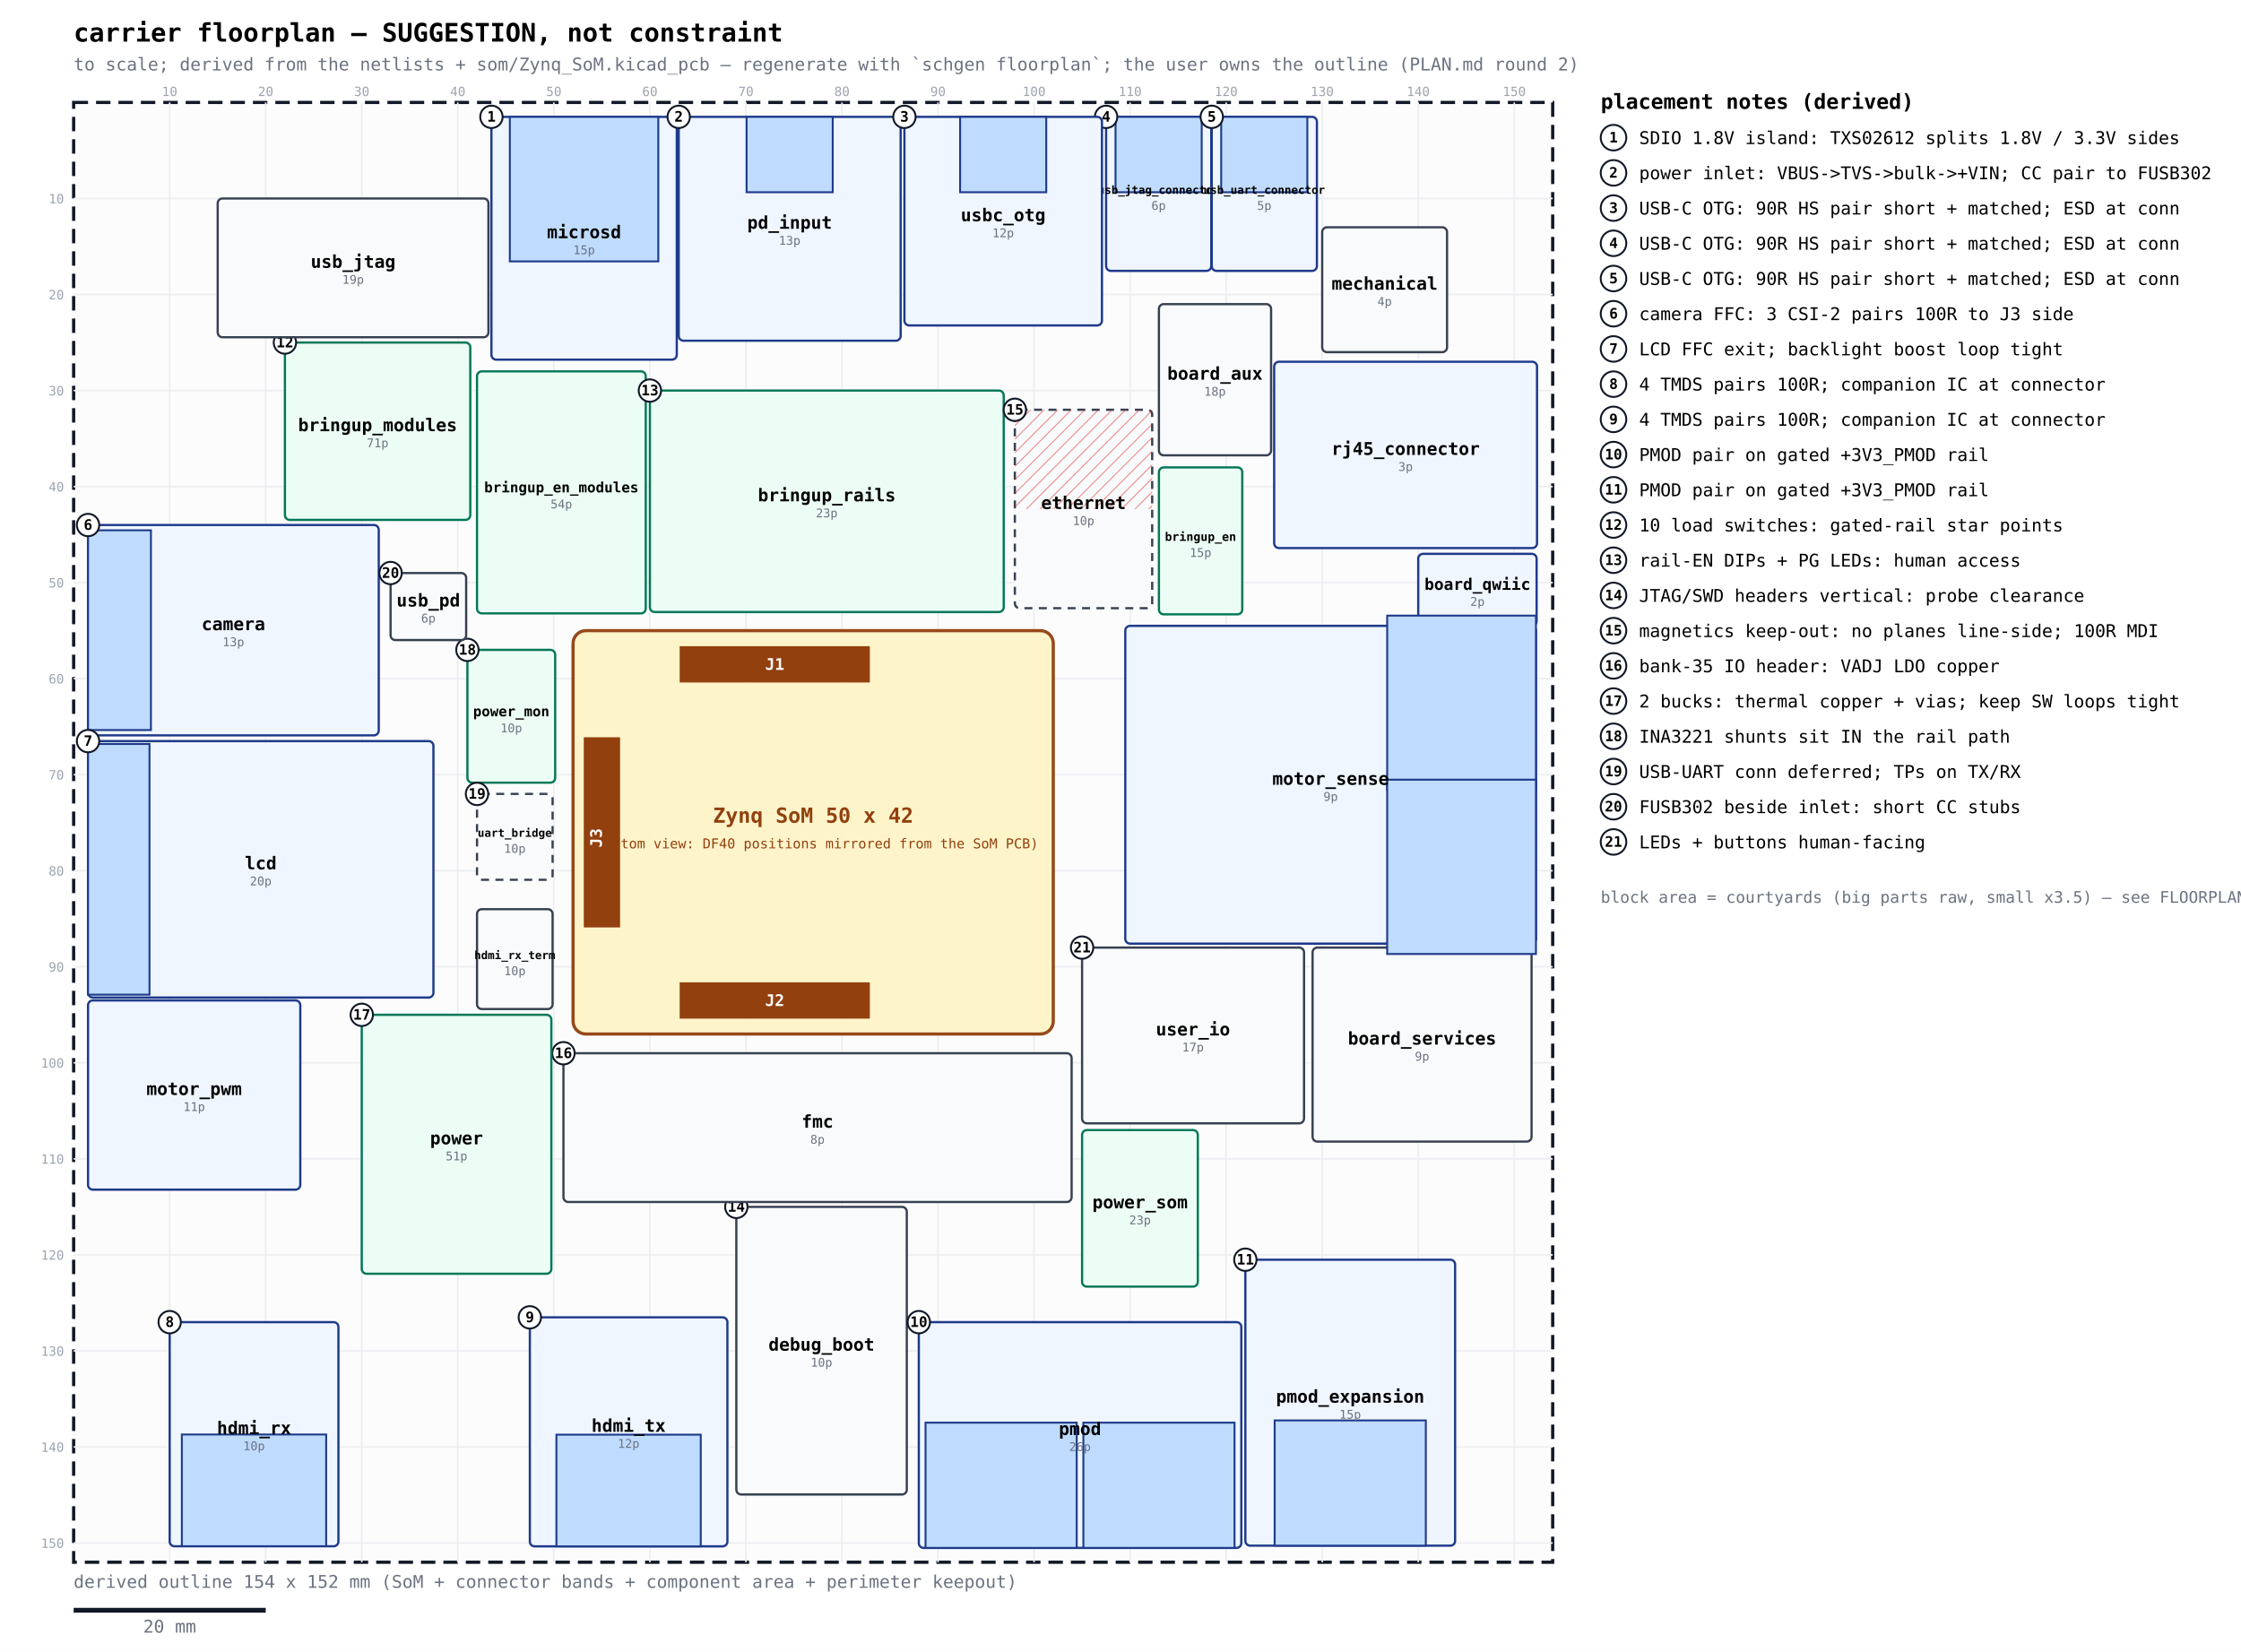
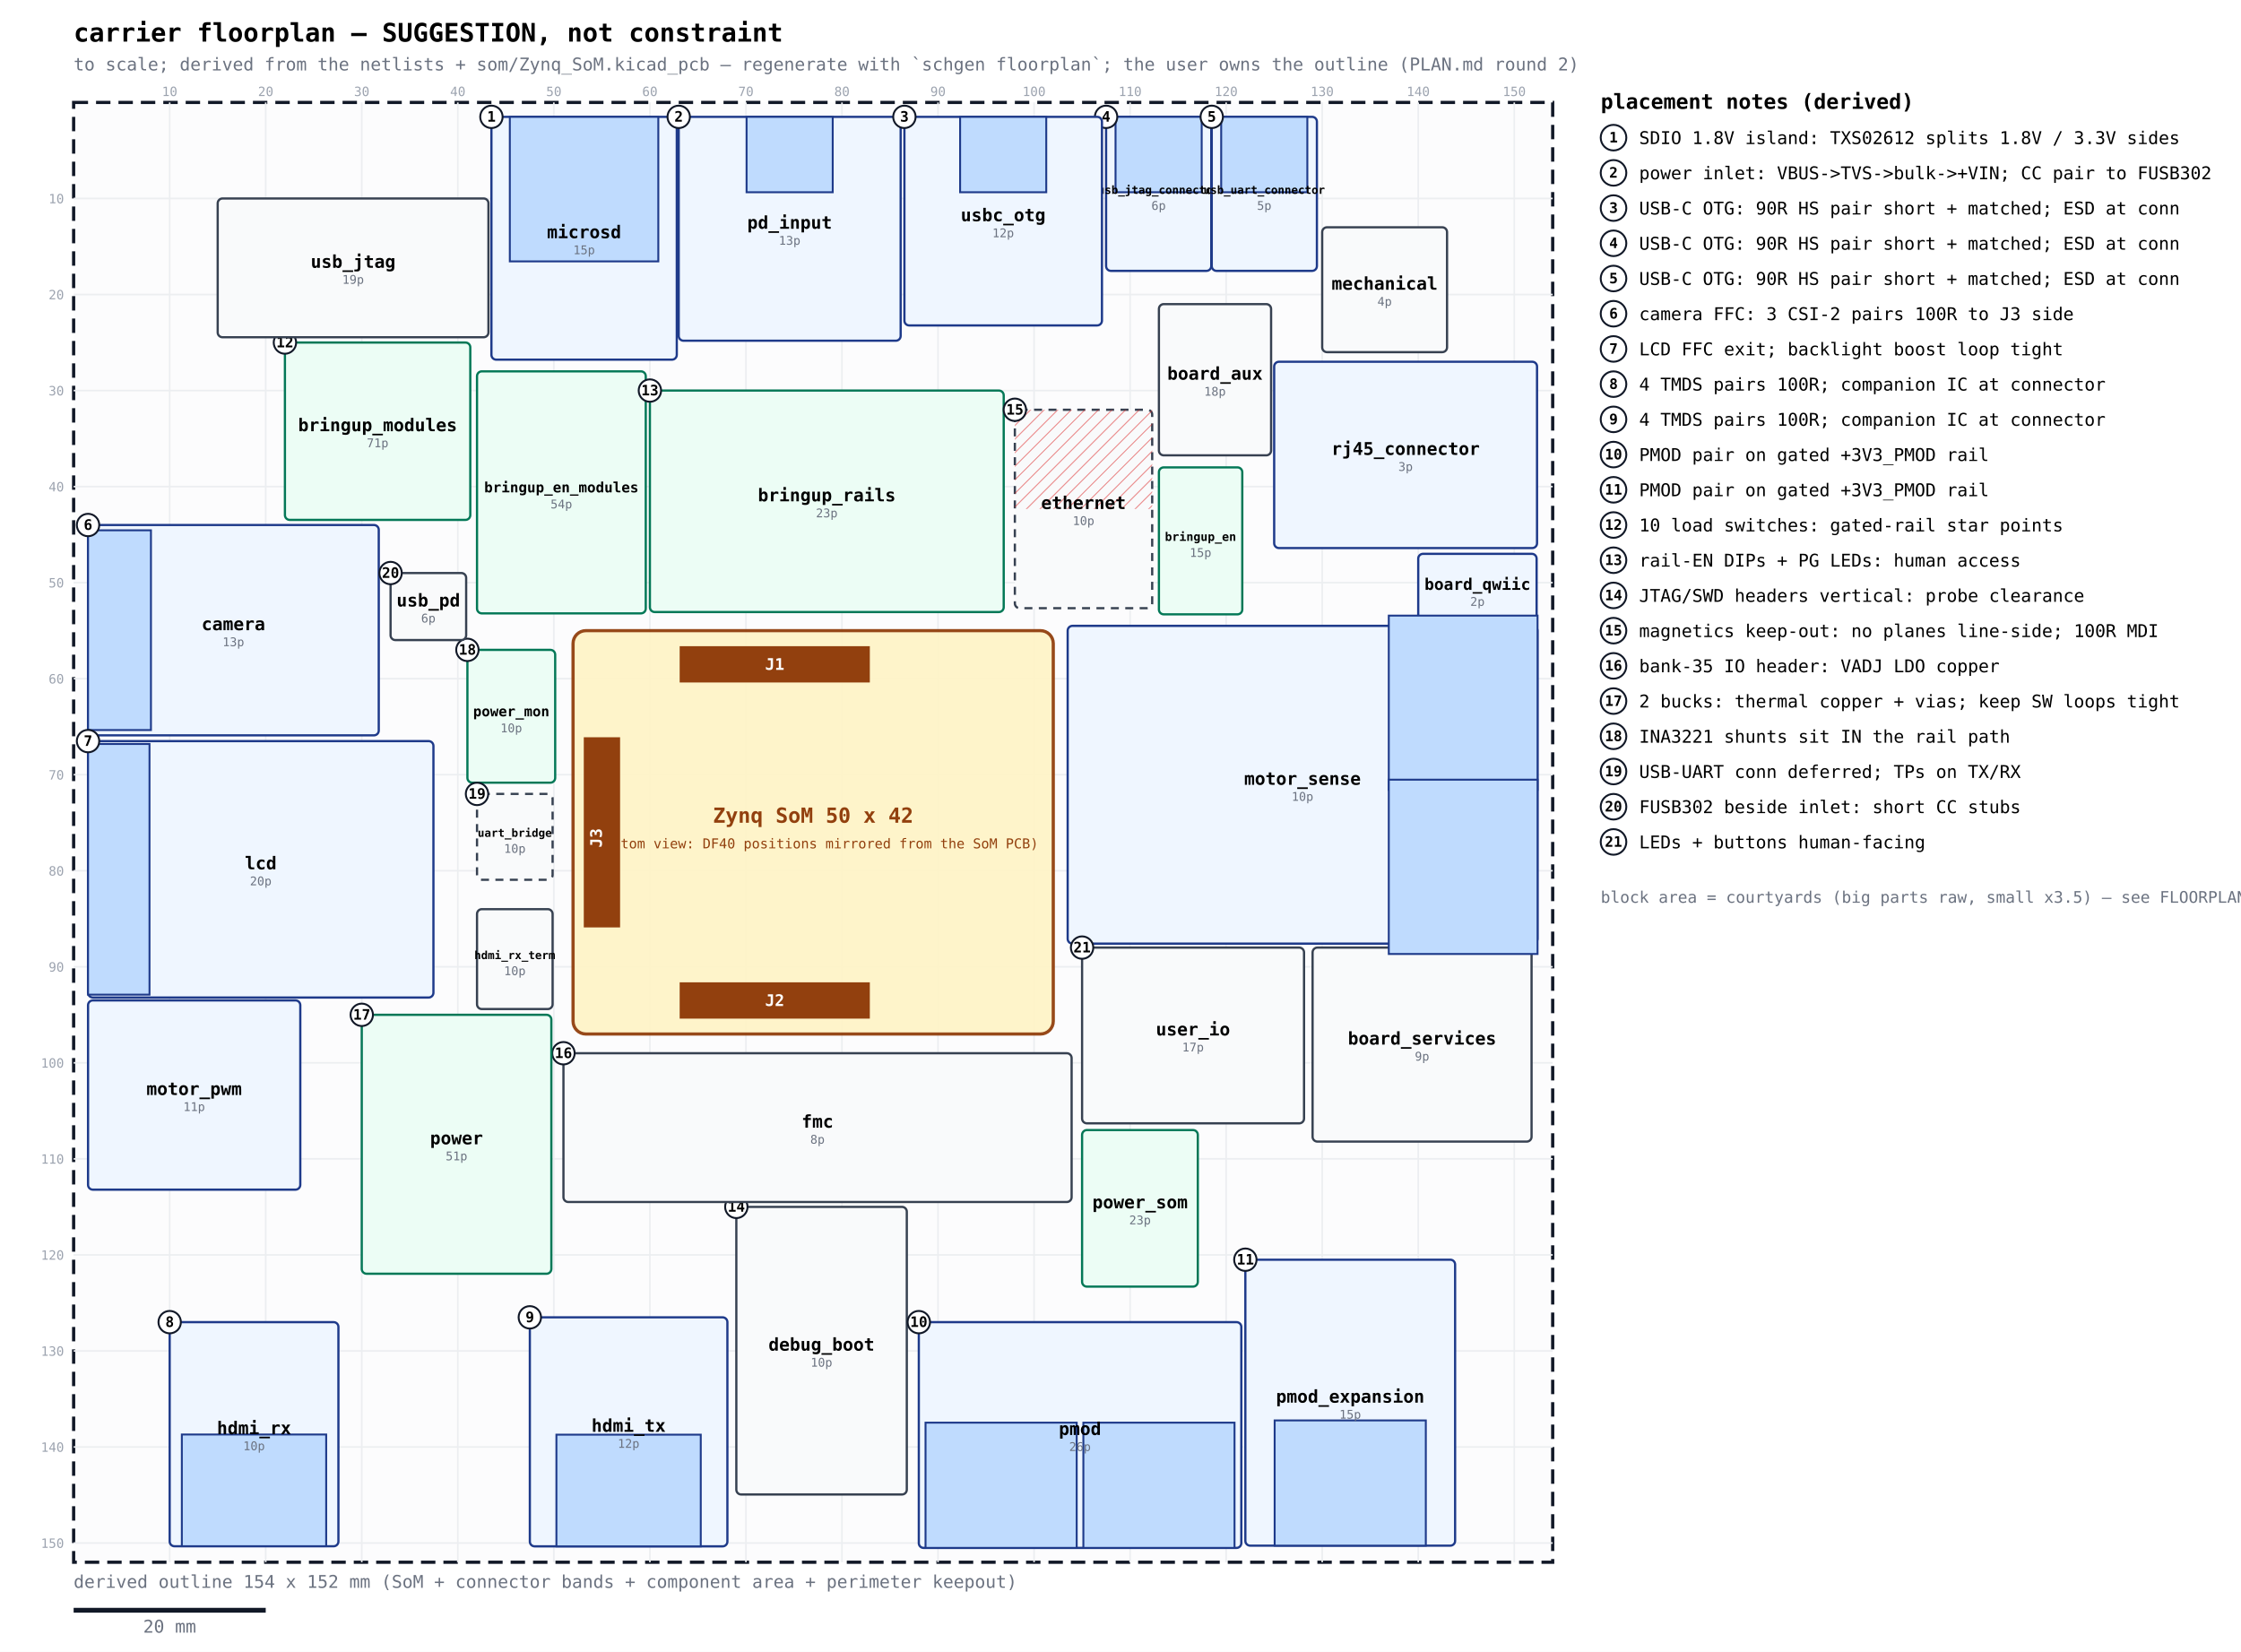
<svg xmlns="http://www.w3.org/2000/svg" viewBox="0 0 1400 1032" font-family="ui-monospace, SFMono-Regular, Menlo, monospace" font-size="11">
  <defs>
    <pattern id="keepout" width="6" height="6" patternUnits="userSpaceOnUse" patternTransform="rotate(45)">
      <line x1="0" y1="0" x2="0" y2="6" stroke="#dc2626" stroke-width="1.2" />
    </pattern>
  </defs>
  <rect width="1400" height="1032" fill="white" />
  <text x="46.0" y="26" font-size="16" font-weight="bold">carrier floorplan — SUGGESTION, not constraint</text>
  <text x="46.0" y="44" fill="#6b7280">to scale; derived from the netlists + som/Zynq_SoM.kicad_pcb — regenerate with `schgen floorplan`; the user owns the outline (PLAN.md round 2)</text>
  <rect x="46.0" y="64.0" width="924" height="912" fill="#fcfcfd" stroke="#111827" stroke-width="2" stroke-dasharray="9,5" />
  <line x1="106.0" y1="64.0" x2="106.0" y2="976.0" stroke="#eceef1" stroke-width="1" />
  <text x="106.0" y="60.0" fill="#9ca3af" font-size="8" text-anchor="middle">10</text>
  <line x1="166.0" y1="64.0" x2="166.0" y2="976.0" stroke="#eceef1" stroke-width="1" />
  <text x="166.0" y="60.0" fill="#9ca3af" font-size="8" text-anchor="middle">20</text>
  <line x1="226.0" y1="64.0" x2="226.0" y2="976.0" stroke="#eceef1" stroke-width="1" />
  <text x="226.0" y="60.0" fill="#9ca3af" font-size="8" text-anchor="middle">30</text>
  <line x1="286.0" y1="64.0" x2="286.0" y2="976.0" stroke="#eceef1" stroke-width="1" />
  <text x="286.0" y="60.0" fill="#9ca3af" font-size="8" text-anchor="middle">40</text>
  <line x1="346.0" y1="64.0" x2="346.0" y2="976.0" stroke="#eceef1" stroke-width="1" />
  <text x="346.0" y="60.0" fill="#9ca3af" font-size="8" text-anchor="middle">50</text>
  <line x1="406.0" y1="64.0" x2="406.0" y2="976.0" stroke="#eceef1" stroke-width="1" />
  <text x="406.0" y="60.0" fill="#9ca3af" font-size="8" text-anchor="middle">60</text>
  <line x1="466.0" y1="64.0" x2="466.0" y2="976.0" stroke="#eceef1" stroke-width="1" />
  <text x="466.0" y="60.0" fill="#9ca3af" font-size="8" text-anchor="middle">70</text>
  <line x1="526.0" y1="64.0" x2="526.0" y2="976.0" stroke="#eceef1" stroke-width="1" />
  <text x="526.0" y="60.0" fill="#9ca3af" font-size="8" text-anchor="middle">80</text>
  <line x1="586.0" y1="64.0" x2="586.0" y2="976.0" stroke="#eceef1" stroke-width="1" />
  <text x="586.0" y="60.0" fill="#9ca3af" font-size="8" text-anchor="middle">90</text>
  <line x1="646.0" y1="64.0" x2="646.0" y2="976.0" stroke="#eceef1" stroke-width="1" />
  <text x="646.0" y="60.0" fill="#9ca3af" font-size="8" text-anchor="middle">100</text>
  <line x1="706.0" y1="64.0" x2="706.0" y2="976.0" stroke="#eceef1" stroke-width="1" />
  <text x="706.0" y="60.0" fill="#9ca3af" font-size="8" text-anchor="middle">110</text>
  <line x1="766.0" y1="64.0" x2="766.0" y2="976.0" stroke="#eceef1" stroke-width="1" />
  <text x="766.0" y="60.0" fill="#9ca3af" font-size="8" text-anchor="middle">120</text>
  <line x1="826.0" y1="64.0" x2="826.0" y2="976.0" stroke="#eceef1" stroke-width="1" />
  <text x="826.0" y="60.0" fill="#9ca3af" font-size="8" text-anchor="middle">130</text>
  <line x1="886.0" y1="64.0" x2="886.0" y2="976.0" stroke="#eceef1" stroke-width="1" />
  <text x="886.0" y="60.0" fill="#9ca3af" font-size="8" text-anchor="middle">140</text>
  <line x1="946.0" y1="64.0" x2="946.0" y2="976.0" stroke="#eceef1" stroke-width="1" />
  <text x="946.0" y="60.0" fill="#9ca3af" font-size="8" text-anchor="middle">150</text>
  <line x1="46.0" y1="124.0" x2="970.0" y2="124.0" stroke="#eceef1" stroke-width="1" />
  <text x="40.0" y="127.0" fill="#9ca3af" font-size="8" text-anchor="end">10</text>
  <line x1="46.0" y1="184.0" x2="970.0" y2="184.0" stroke="#eceef1" stroke-width="1" />
  <text x="40.0" y="187.0" fill="#9ca3af" font-size="8" text-anchor="end">20</text>
  <line x1="46.0" y1="244.0" x2="970.0" y2="244.0" stroke="#eceef1" stroke-width="1" />
  <text x="40.0" y="247.0" fill="#9ca3af" font-size="8" text-anchor="end">30</text>
  <line x1="46.0" y1="304.0" x2="970.0" y2="304.0" stroke="#eceef1" stroke-width="1" />
  <text x="40.0" y="307.0" fill="#9ca3af" font-size="8" text-anchor="end">40</text>
  <line x1="46.0" y1="364.0" x2="970.0" y2="364.0" stroke="#eceef1" stroke-width="1" />
  <text x="40.0" y="367.0" fill="#9ca3af" font-size="8" text-anchor="end">50</text>
  <line x1="46.0" y1="424.0" x2="970.0" y2="424.0" stroke="#eceef1" stroke-width="1" />
  <text x="40.0" y="427.0" fill="#9ca3af" font-size="8" text-anchor="end">60</text>
  <line x1="46.0" y1="484.0" x2="970.0" y2="484.0" stroke="#eceef1" stroke-width="1" />
  <text x="40.0" y="487.0" fill="#9ca3af" font-size="8" text-anchor="end">70</text>
  <line x1="46.0" y1="544.0" x2="970.0" y2="544.0" stroke="#eceef1" stroke-width="1" />
  <text x="40.0" y="547.0" fill="#9ca3af" font-size="8" text-anchor="end">80</text>
  <line x1="46.0" y1="604.0" x2="970.0" y2="604.0" stroke="#eceef1" stroke-width="1" />
  <text x="40.0" y="607.0" fill="#9ca3af" font-size="8" text-anchor="end">90</text>
  <line x1="46.0" y1="664.0" x2="970.0" y2="664.0" stroke="#eceef1" stroke-width="1" />
  <text x="40.0" y="667.0" fill="#9ca3af" font-size="8" text-anchor="end">100</text>
  <line x1="46.0" y1="724.0" x2="970.0" y2="724.0" stroke="#eceef1" stroke-width="1" />
  <text x="40.0" y="727.0" fill="#9ca3af" font-size="8" text-anchor="end">110</text>
  <line x1="46.0" y1="784.0" x2="970.0" y2="784.0" stroke="#eceef1" stroke-width="1" />
  <text x="40.0" y="787.0" fill="#9ca3af" font-size="8" text-anchor="end">120</text>
  <line x1="46.0" y1="844.0" x2="970.0" y2="844.0" stroke="#eceef1" stroke-width="1" />
  <text x="40.0" y="847.0" fill="#9ca3af" font-size="8" text-anchor="end">130</text>
  <line x1="46.0" y1="904.0" x2="970.0" y2="904.0" stroke="#eceef1" stroke-width="1" />
  <text x="40.0" y="907.0" fill="#9ca3af" font-size="8" text-anchor="end">140</text>
  <line x1="46.0" y1="964.0" x2="970.0" y2="964.0" stroke="#eceef1" stroke-width="1" />
  <text x="40.0" y="967.0" fill="#9ca3af" font-size="8" text-anchor="end">150</text>
  <text x="46.0" y="992.0" fill="#6b7280">derived outline 154 x 152 mm (SoM + connector bands + component area + perimeter keepout)</text>
  <rect x="724.0" y="190.0" width="70.08" height="94.464" rx="3" fill="#f9fafb" stroke="#374151" stroke-width="1.4" />
  <text x="759.0" y="237.2" text-anchor="middle" font-size="11.0" font-weight="bold">board_aux</text>
  <text x="759.0" y="247.2" text-anchor="middle" font-size="7.5" fill="#6b7280">18p</text>
  <rect x="886.0" y="346.0" width="73.956" height="45" rx="3" fill="#eff6ff" stroke="#1e3a8a" stroke-width="1.4" />
  <text x="923.0" y="368.5" text-anchor="middle" font-size="10.0" font-weight="bold">board_qwiic</text>
  <text x="923.0" y="378.5" text-anchor="middle" font-size="7.5" fill="#6b7280">2p</text>
  <rect x="820.0" y="592.0" width="136.8" height="121.2" rx="3" fill="#f9fafb" stroke="#374151" stroke-width="1.4" />
  <text x="888.4" y="652.6" text-anchor="middle" font-size="11.0" font-weight="bold">board_services</text>
  <text x="888.4" y="662.6" text-anchor="middle" font-size="7.5" fill="#6b7280">9p</text>
  <rect x="724.0" y="292.0" width="52.08" height="91.8" rx="3" fill="#ecfdf5" stroke="#047857" stroke-width="1.4" />
  <text x="750.0" y="337.9" text-anchor="middle" font-size="7.4" font-weight="bold">bringup_en</text>
  <text x="750.0" y="347.9" text-anchor="middle" font-size="7.5" fill="#6b7280">15p</text>
  <rect x="298.0" y="232.0" width="105.42" height="151.2" rx="3" fill="#ecfdf5" stroke="#047857" stroke-width="1.4" />
  <text x="350.7" y="307.6" text-anchor="middle" font-size="8.9" font-weight="bold">bringup_en_modules</text>
  <text x="350.7" y="317.6" text-anchor="middle" font-size="7.5" fill="#6b7280">54p</text>
  <rect x="178.0" y="214.0" width="115.8" height="110.796" rx="3" fill="#ecfdf5" stroke="#047857" stroke-width="1.4" />
  <text x="235.9" y="269.4" text-anchor="middle" font-size="11.0" font-weight="bold">bringup_modules</text>
  <text x="235.9" y="279.4" text-anchor="middle" font-size="7.5" fill="#6b7280">71p</text>
  <circle cx="178" cy="214" r="7" fill="white" stroke="#111827" stroke-width="1.2" />
  <text x="178" y="217" text-anchor="middle" font-size="9" font-weight="bold">12</text>
  <rect x="406.0" y="244.0" width="221.04" height="138.36" rx="3" fill="#ecfdf5" stroke="#047857" stroke-width="1.4" />
  <text x="516.5" y="313.2" text-anchor="middle" font-size="11.0" font-weight="bold">bringup_rails</text>
  <text x="516.5" y="323.2" text-anchor="middle" font-size="7.5" fill="#6b7280">23p</text>
  <circle cx="406" cy="244" r="7" fill="white" stroke="#111827" stroke-width="1.2" />
  <text x="406" y="247" text-anchor="middle" font-size="9" font-weight="bold">13</text>
  <rect x="55.0" y="328.0" width="181.62" height="131.4" rx="3" fill="#eff6ff" stroke="#1e3a8a" stroke-width="1.4" />
  <rect x="55.0" y="331.3" width="39.3" height="124.8" fill="#bfdbfe" stroke="#1e3a8a" stroke-width="1.2" />
  <text x="145.8" y="393.7" text-anchor="middle" font-size="11.0" font-weight="bold">camera</text>
  <text x="145.8" y="403.7" text-anchor="middle" font-size="7.5" fill="#6b7280">13p</text>
  <circle cx="55" cy="328" r="7" fill="white" stroke="#111827" stroke-width="1.2" />
  <text x="55" y="331" text-anchor="middle" font-size="9" font-weight="bold">6</text>
  <rect x="460.0" y="754.0" width="106.5" height="179.664" rx="3" fill="#f9fafb" stroke="#374151" stroke-width="1.4" />
  <text x="513.2" y="843.8" text-anchor="middle" font-size="11.0" font-weight="bold">debug_boot</text>
  <text x="513.2" y="853.8" text-anchor="middle" font-size="7.5" fill="#6b7280">10p</text>
  <circle cx="460" cy="754" r="7" fill="white" stroke="#111827" stroke-width="1.2" />
  <text x="460" y="757" text-anchor="middle" font-size="9" font-weight="bold">14</text>
  <rect x="634.0" y="256.0" width="85.8" height="123.96" rx="3" fill="#f9fafb" stroke="#374151" stroke-width="1.4" stroke-dasharray="5,4" />
  <rect x="634" y="256" width="85.8" height="61.98" fill="url(#keepout)" opacity="0.5" />
  <text x="676.9" y="318.0" text-anchor="middle" font-size="11.0" font-weight="bold">ethernet</text>
  <text x="676.9" y="328.0" text-anchor="middle" font-size="7.5" fill="#6b7280">10p</text>
  <circle cx="634" cy="256" r="7" fill="white" stroke="#111827" stroke-width="1.2" />
  <text x="634" y="259" text-anchor="middle" font-size="9" font-weight="bold">15</text>
  <rect x="352.0" y="658.0" width="317.46" height="92.94" rx="3" fill="#f9fafb" stroke="#374151" stroke-width="1.4" />
  <text x="510.7" y="704.5" text-anchor="middle" font-size="11.0" font-weight="bold">fmc</text>
  <text x="510.7" y="714.5" text-anchor="middle" font-size="7.5" fill="#6b7280">8p</text>
  <circle cx="352" cy="658" r="7" fill="white" stroke="#111827" stroke-width="1.2" />
  <text x="352" y="661" text-anchor="middle" font-size="9" font-weight="bold">16</text>
  <rect x="106.0" y="826.0" width="105.42" height="140.016" rx="3" fill="#eff6ff" stroke="#1e3a8a" stroke-width="1.4" />
  <rect x="113.6" y="896.2" width="90.18" height="69.78" fill="#bfdbfe" stroke="#1e3a8a" stroke-width="1.2" />
  <text x="158.7" y="896.0" text-anchor="middle" font-size="11.0" font-weight="bold">hdmi_rx</text>
  <text x="158.7" y="906.0" text-anchor="middle" font-size="7.5" fill="#6b7280">10p</text>
  <circle cx="106" cy="826" r="7" fill="white" stroke="#111827" stroke-width="1.2" />
  <text x="106" y="829" text-anchor="middle" font-size="9" font-weight="bold">8</text>
  <rect x="298.0" y="568.0" width="47.22" height="62.4" rx="3" fill="#f9fafb" stroke="#374151" stroke-width="1.4" />
  <text x="321.6" y="599.2" text-anchor="middle" font-size="7.0" font-weight="bold">hdmi_rx_term</text>
  <text x="321.6" y="609.2" text-anchor="middle" font-size="7.5" fill="#6b7280">10p</text>
  <rect x="331.0" y="823.0" width="123.42" height="143.076" rx="3" fill="#eff6ff" stroke="#1e3a8a" stroke-width="1.4" />
  <rect x="347.6" y="896.3" width="90.18" height="69.78" fill="#bfdbfe" stroke="#1e3a8a" stroke-width="1.2" />
  <text x="392.7" y="894.5" text-anchor="middle" font-size="11.0" font-weight="bold">hdmi_tx</text>
  <text x="392.7" y="904.5" text-anchor="middle" font-size="7.5" fill="#6b7280">12p</text>
  <circle cx="331" cy="823" r="7" fill="white" stroke="#111827" stroke-width="1.2" />
  <text x="331" y="826" text-anchor="middle" font-size="9" font-weight="bold">9</text>
  <rect x="55.0" y="463.0" width="215.778" height="160.2" rx="3" fill="#eff6ff" stroke="#1e3a8a" stroke-width="1.4" />
  <rect x="55.0" y="464.8" width="38.4" height="156.6" fill="#bfdbfe" stroke="#1e3a8a" stroke-width="1.2" />
  <text x="162.9" y="543.1" text-anchor="middle" font-size="11.0" font-weight="bold">lcd</text>
  <text x="162.9" y="553.1" text-anchor="middle" font-size="7.5" fill="#6b7280">20p</text>
  <circle cx="55" cy="463" r="7" fill="white" stroke="#111827" stroke-width="1.2" />
  <text x="55" y="466" text-anchor="middle" font-size="9" font-weight="bold">7</text>
  <rect x="826.0" y="142.0" width="78" height="78" rx="3" fill="#f9fafb" stroke="#374151" stroke-width="1.4" />
  <text x="865.0" y="181.0" text-anchor="middle" font-size="11.0" font-weight="bold">mechanical</text>
  <text x="865.0" y="191.0" text-anchor="middle" font-size="7.5" fill="#6b7280">4p</text>
  <rect x="307.0" y="73.0" width="115.8" height="151.686" rx="3" fill="#eff6ff" stroke="#1e3a8a" stroke-width="1.4" />
  <rect x="318.5" y="73.0" width="92.76" height="90.3" fill="#bfdbfe" stroke="#1e3a8a" stroke-width="1.2" />
  <text x="364.9" y="148.8" text-anchor="middle" font-size="11.0" font-weight="bold">microsd</text>
  <text x="364.9" y="158.8" text-anchor="middle" font-size="7.5" fill="#6b7280">15p</text>
  <circle cx="307" cy="73" r="7" fill="white" stroke="#111827" stroke-width="1.2" />
  <text x="307" y="76" text-anchor="middle" font-size="9" font-weight="bold">1</text>
  <rect x="55.0" y="625.0" width="132.6" height="118.224" rx="3" fill="#eff6ff" stroke="#1e3a8a" stroke-width="1.4" />
  <text x="121.3" y="684.1" text-anchor="middle" font-size="11.0" font-weight="bold">motor_pwm</text>
  <text x="121.3" y="694.1" text-anchor="middle" font-size="7.5" fill="#6b7280">11p</text>
-   <rect x="703.0" y="391.0" width="256.548" height="198.528" rx="3" fill="#eff6ff" stroke="#1e3a8a" stroke-width="1.4" />
-   <rect x="866.6" y="384.6" width="92.94" height="108.9" fill="#bfdbfe" stroke="#1e3a8a" stroke-width="1.2" />
-   <rect x="866.6" y="487.1" width="92.94" height="108.9" fill="#bfdbfe" stroke="#1e3a8a" stroke-width="1.2" />
-   <text x="831.3" y="490.3" text-anchor="middle" font-size="11.0" font-weight="bold">motor_sense</text>
-   <text x="831.3" y="500.3" text-anchor="middle" font-size="7.5" fill="#6b7280">9p</text>
+   <rect x="667.0" y="391.0" width="293.496" height="198.528" rx="3" fill="#eff6ff" stroke="#1e3a8a" stroke-width="1.4" />
+   <rect x="867.6" y="384.6" width="92.94" height="108.9" fill="#bfdbfe" stroke="#1e3a8a" stroke-width="1.2" />
+   <rect x="867.6" y="487.1" width="92.94" height="108.9" fill="#bfdbfe" stroke="#1e3a8a" stroke-width="1.2" />
+   <text x="813.7" y="490.3" text-anchor="middle" font-size="11.0" font-weight="bold">motor_sense</text>
+   <text x="813.7" y="500.3" text-anchor="middle" font-size="7.5" fill="#6b7280">10p</text>
  <rect x="424.0" y="73.0" width="138.66" height="139.86" rx="3" fill="#eff6ff" stroke="#1e3a8a" stroke-width="1.4" />
  <rect x="466.4" y="73.0" width="53.82" height="47.1" fill="#bfdbfe" stroke="#1e3a8a" stroke-width="1.2" />
  <text x="493.3" y="142.9" text-anchor="middle" font-size="11.0" font-weight="bold">pd_input</text>
  <text x="493.3" y="152.9" text-anchor="middle" font-size="7.5" fill="#6b7280">13p</text>
  <circle cx="424" cy="73" r="7" fill="white" stroke="#111827" stroke-width="1.2" />
  <text x="424" y="76" text-anchor="middle" font-size="9" font-weight="bold">2</text>
  <rect x="574.0" y="826.0" width="201.48" height="141.054" rx="3" fill="#eff6ff" stroke="#1e3a8a" stroke-width="1.4" />
  <rect x="578.2" y="888.8" width="94.44" height="78.24" fill="#bfdbfe" stroke="#1e3a8a" stroke-width="1.2" />
  <rect x="676.8" y="888.8" width="94.44" height="78.24" fill="#bfdbfe" stroke="#1e3a8a" stroke-width="1.2" />
  <text x="674.7" y="896.5" text-anchor="middle" font-size="11.0" font-weight="bold">pmod</text>
  <text x="674.7" y="906.5" text-anchor="middle" font-size="7.5" fill="#6b7280">26p</text>
  <circle cx="574" cy="826" r="7" fill="white" stroke="#111827" stroke-width="1.2" />
  <text x="574" y="829" text-anchor="middle" font-size="9" font-weight="bold">10</text>
  <rect x="778.0" y="787.0" width="131.04" height="178.638" rx="3" fill="#eff6ff" stroke="#1e3a8a" stroke-width="1.4" />
  <rect x="796.3" y="887.4" width="94.44" height="78.24" fill="#bfdbfe" stroke="#1e3a8a" stroke-width="1.2" />
  <text x="843.5" y="876.3" text-anchor="middle" font-size="11.0" font-weight="bold">pmod_expansion</text>
  <text x="843.5" y="886.3" text-anchor="middle" font-size="7.5" fill="#6b7280">15p</text>
  <circle cx="778" cy="787" r="7" fill="white" stroke="#111827" stroke-width="1.2" />
  <text x="778" y="790" text-anchor="middle" font-size="9" font-weight="bold">11</text>
  <rect x="226.0" y="634.0" width="118.44" height="161.76" rx="3" fill="#ecfdf5" stroke="#047857" stroke-width="1.4" />
  <text x="285.2" y="714.9" text-anchor="middle" font-size="11.0" font-weight="bold">power</text>
  <text x="285.2" y="724.9" text-anchor="middle" font-size="7.5" fill="#6b7280">51p</text>
  <circle cx="226" cy="634" r="7" fill="white" stroke="#111827" stroke-width="1.2" />
  <text x="226" y="637" text-anchor="middle" font-size="9" font-weight="bold">17</text>
  <rect x="292.0" y="406.0" width="54.84" height="82.968" rx="3" fill="#ecfdf5" stroke="#047857" stroke-width="1.4" />
  <text x="319.4" y="447.5" text-anchor="middle" font-size="8.8" font-weight="bold">power_mon</text>
  <text x="319.4" y="457.5" text-anchor="middle" font-size="7.5" fill="#6b7280">10p</text>
  <circle cx="292" cy="406" r="7" fill="white" stroke="#111827" stroke-width="1.2" />
  <text x="292" y="409" text-anchor="middle" font-size="9" font-weight="bold">18</text>
  <rect x="676.0" y="706.0" width="72.3" height="97.8" rx="3" fill="#ecfdf5" stroke="#047857" stroke-width="1.4" />
  <text x="712.2" y="754.9" text-anchor="middle" font-size="11.0" font-weight="bold">power_som</text>
  <text x="712.2" y="764.9" text-anchor="middle" font-size="7.5" fill="#6b7280">23p</text>
  <rect x="796.0" y="226.0" width="164.22" height="116.4" rx="3" fill="#eff6ff" stroke="#1e3a8a" stroke-width="1.4" />
  <text x="878.1" y="284.2" text-anchor="middle" font-size="11.0" font-weight="bold">rj45_connector</text>
  <text x="878.1" y="294.2" text-anchor="middle" font-size="7.5" fill="#6b7280">3p</text>
  <rect x="298.0" y="496.0" width="47.22" height="53.64" rx="3" fill="#f9fafb" stroke="#374151" stroke-width="1.4" stroke-dasharray="5,4" />
  <text x="321.6" y="522.8" text-anchor="middle" font-size="7.0" font-weight="bold">uart_bridge</text>
  <text x="321.6" y="532.8" text-anchor="middle" font-size="7.5" fill="#6b7280">10p</text>
  <circle cx="298" cy="496" r="7" fill="white" stroke="#111827" stroke-width="1.2" />
  <text x="298" y="499" text-anchor="middle" font-size="9" font-weight="bold">19</text>
  <rect x="136.0" y="124.0" width="169.14" height="86.688" rx="3" fill="#f9fafb" stroke="#374151" stroke-width="1.4" />
  <text x="220.6" y="167.3" text-anchor="middle" font-size="11.0" font-weight="bold">usb_jtag</text>
  <text x="220.6" y="177.3" text-anchor="middle" font-size="7.5" fill="#6b7280">19p</text>
  <rect x="691.0" y="73.0" width="65.7" height="96.228" rx="3" fill="#eff6ff" stroke="#1e3a8a" stroke-width="1.4" />
  <rect x="696.9" y="73.0" width="53.82" height="47.1" fill="#bfdbfe" stroke="#1e3a8a" stroke-width="1.2" />
  <text x="723.8" y="121.1" text-anchor="middle" font-size="7.0" font-weight="bold">usb_jtag_connector</text>
  <text x="723.8" y="131.1" text-anchor="middle" font-size="7.5" fill="#6b7280">6p</text>
  <circle cx="691" cy="73" r="7" fill="white" stroke="#111827" stroke-width="1.2" />
  <text x="691" y="76" text-anchor="middle" font-size="9" font-weight="bold">4</text>
  <rect x="244.0" y="358.0" width="47.22" height="41.88" rx="3" fill="#f9fafb" stroke="#374151" stroke-width="1.4" />
  <text x="267.6" y="378.9" text-anchor="middle" font-size="11.0" font-weight="bold">usb_pd</text>
  <text x="267.6" y="388.9" text-anchor="middle" font-size="7.5" fill="#6b7280">6p</text>
  <circle cx="244" cy="358" r="7" fill="white" stroke="#111827" stroke-width="1.2" />
  <text x="244" y="361" text-anchor="middle" font-size="9" font-weight="bold">20</text>
  <rect x="757.0" y="73.0" width="65.7" height="96.228" rx="3" fill="#eff6ff" stroke="#1e3a8a" stroke-width="1.4" />
  <rect x="762.9" y="73.0" width="53.82" height="47.1" fill="#bfdbfe" stroke="#1e3a8a" stroke-width="1.2" />
  <text x="789.8" y="121.1" text-anchor="middle" font-size="7.0" font-weight="bold">usb_uart_connector</text>
  <text x="789.8" y="131.1" text-anchor="middle" font-size="7.5" fill="#6b7280">5p</text>
  <circle cx="757" cy="73" r="7" fill="white" stroke="#111827" stroke-width="1.2" />
  <text x="757" y="76" text-anchor="middle" font-size="9" font-weight="bold">5</text>
  <rect x="565.0" y="73.0" width="123.42" height="130.308" rx="3" fill="#eff6ff" stroke="#1e3a8a" stroke-width="1.4" />
  <rect x="599.8" y="73.0" width="53.82" height="47.1" fill="#bfdbfe" stroke="#1e3a8a" stroke-width="1.2" />
  <text x="626.7" y="138.2" text-anchor="middle" font-size="11.0" font-weight="bold">usbc_otg</text>
  <text x="626.7" y="148.2" text-anchor="middle" font-size="7.5" fill="#6b7280">12p</text>
  <circle cx="565" cy="73" r="7" fill="white" stroke="#111827" stroke-width="1.2" />
  <text x="565" y="76" text-anchor="middle" font-size="9" font-weight="bold">3</text>
  <rect x="676.0" y="592.0" width="138.66" height="109.8" rx="3" fill="#f9fafb" stroke="#374151" stroke-width="1.4" />
  <text x="745.3" y="646.9" text-anchor="middle" font-size="11.0" font-weight="bold">user_io</text>
  <text x="745.3" y="656.9" text-anchor="middle" font-size="7.5" fill="#6b7280">17p</text>
  <circle cx="676" cy="592" r="7" fill="white" stroke="#111827" stroke-width="1.2" />
  <text x="676" y="595" text-anchor="middle" font-size="9" font-weight="bold">21</text>
  <rect x="358.0" y="394.0" width="300" height="252" rx="8" fill="#fef3c7" stroke="#92400e" stroke-width="2" opacity="0.95" />
  <text x="508" y="514" text-anchor="middle" font-size="13" font-weight="bold" fill="#92400e">Zynq SoM 50 x 42</text>
  <text x="508" y="530" text-anchor="middle" font-size="8.5" fill="#92400e">(bottom view: DF40 positions mirrored from the SoM PCB)</text>
  <rect x="424.6" y="403.7" width="118.8" height="22.68" fill="#92400e" />
  <text x="484.0" y="418.5" text-anchor="middle" font-size="10" font-weight="bold" fill="white">J1</text>
  <rect x="424.6" y="613.7" width="118.8" height="22.68" fill="#92400e" />
  <text x="484.0" y="628.5" text-anchor="middle" font-size="10" font-weight="bold" fill="white">J2</text>
  <rect x="364.7" y="460.6" width="22.68" height="118.8" fill="#92400e" />
  <text x="376.0" y="523.5" text-anchor="middle" font-size="10" font-weight="bold" fill="white" transform="rotate(-90 376.0 523.5)">J3</text>
  <line x1="46.0" y1="1006.0" x2="166.0" y2="1006.0" stroke="#111827" stroke-width="3" />
  <text x="106.0" y="1020.0" text-anchor="middle" fill="#6b7280">20 mm</text>
  <text x="1000" y="68" font-size="13" font-weight="bold">placement notes (derived)</text>
  <circle cx="1008" cy="86" r="8" fill="white" stroke="#111827" stroke-width="1.2" />
  <text x="1008" y="89" text-anchor="middle" font-size="9" font-weight="bold">1</text>
  <text x="1024" y="90">SDIO 1.8V island: TXS02612 splits 1.8V / 3.3V sides</text>
  <circle cx="1008" cy="108" r="8" fill="white" stroke="#111827" stroke-width="1.2" />
  <text x="1008" y="111" text-anchor="middle" font-size="9" font-weight="bold">2</text>
  <text x="1024" y="112">power inlet: VBUS-&gt;TVS-&gt;bulk-&gt;+VIN; CC pair to FUSB302</text>
  <circle cx="1008" cy="130" r="8" fill="white" stroke="#111827" stroke-width="1.2" />
  <text x="1008" y="133" text-anchor="middle" font-size="9" font-weight="bold">3</text>
  <text x="1024" y="134">USB-C OTG: 90R HS pair short + matched; ESD at conn</text>
  <circle cx="1008" cy="152" r="8" fill="white" stroke="#111827" stroke-width="1.2" />
  <text x="1008" y="155" text-anchor="middle" font-size="9" font-weight="bold">4</text>
  <text x="1024" y="156">USB-C OTG: 90R HS pair short + matched; ESD at conn</text>
  <circle cx="1008" cy="174" r="8" fill="white" stroke="#111827" stroke-width="1.2" />
  <text x="1008" y="177" text-anchor="middle" font-size="9" font-weight="bold">5</text>
  <text x="1024" y="178">USB-C OTG: 90R HS pair short + matched; ESD at conn</text>
  <circle cx="1008" cy="196" r="8" fill="white" stroke="#111827" stroke-width="1.2" />
  <text x="1008" y="199" text-anchor="middle" font-size="9" font-weight="bold">6</text>
  <text x="1024" y="200">camera FFC: 3 CSI-2 pairs 100R to J3 side</text>
  <circle cx="1008" cy="218" r="8" fill="white" stroke="#111827" stroke-width="1.2" />
  <text x="1008" y="221" text-anchor="middle" font-size="9" font-weight="bold">7</text>
  <text x="1024" y="222">LCD FFC exit; backlight boost loop tight</text>
  <circle cx="1008" cy="240" r="8" fill="white" stroke="#111827" stroke-width="1.2" />
  <text x="1008" y="243" text-anchor="middle" font-size="9" font-weight="bold">8</text>
  <text x="1024" y="244">4 TMDS pairs 100R; companion IC at connector</text>
  <circle cx="1008" cy="262" r="8" fill="white" stroke="#111827" stroke-width="1.2" />
  <text x="1008" y="265" text-anchor="middle" font-size="9" font-weight="bold">9</text>
  <text x="1024" y="266">4 TMDS pairs 100R; companion IC at connector</text>
  <circle cx="1008" cy="284" r="8" fill="white" stroke="#111827" stroke-width="1.2" />
  <text x="1008" y="287" text-anchor="middle" font-size="9" font-weight="bold">10</text>
  <text x="1024" y="288">PMOD pair on gated +3V3_PMOD rail</text>
  <circle cx="1008" cy="306" r="8" fill="white" stroke="#111827" stroke-width="1.2" />
  <text x="1008" y="309" text-anchor="middle" font-size="9" font-weight="bold">11</text>
  <text x="1024" y="310">PMOD pair on gated +3V3_PMOD rail</text>
  <circle cx="1008" cy="328" r="8" fill="white" stroke="#111827" stroke-width="1.2" />
  <text x="1008" y="331" text-anchor="middle" font-size="9" font-weight="bold">12</text>
  <text x="1024" y="332">10 load switches: gated-rail star points</text>
  <circle cx="1008" cy="350" r="8" fill="white" stroke="#111827" stroke-width="1.2" />
  <text x="1008" y="353" text-anchor="middle" font-size="9" font-weight="bold">13</text>
  <text x="1024" y="354">rail-EN DIPs + PG LEDs: human access</text>
  <circle cx="1008" cy="372" r="8" fill="white" stroke="#111827" stroke-width="1.2" />
  <text x="1008" y="375" text-anchor="middle" font-size="9" font-weight="bold">14</text>
  <text x="1024" y="376">JTAG/SWD headers vertical: probe clearance</text>
  <circle cx="1008" cy="394" r="8" fill="white" stroke="#111827" stroke-width="1.2" />
  <text x="1008" y="397" text-anchor="middle" font-size="9" font-weight="bold">15</text>
  <text x="1024" y="398">magnetics keep-out: no planes line-side; 100R MDI</text>
  <circle cx="1008" cy="416" r="8" fill="white" stroke="#111827" stroke-width="1.2" />
  <text x="1008" y="419" text-anchor="middle" font-size="9" font-weight="bold">16</text>
  <text x="1024" y="420">bank-35 IO header: VADJ LDO copper</text>
  <circle cx="1008" cy="438" r="8" fill="white" stroke="#111827" stroke-width="1.2" />
  <text x="1008" y="441" text-anchor="middle" font-size="9" font-weight="bold">17</text>
  <text x="1024" y="442">2 bucks: thermal copper + vias; keep SW loops tight</text>
  <circle cx="1008" cy="460" r="8" fill="white" stroke="#111827" stroke-width="1.2" />
  <text x="1008" y="463" text-anchor="middle" font-size="9" font-weight="bold">18</text>
  <text x="1024" y="464">INA3221 shunts sit IN the rail path</text>
  <circle cx="1008" cy="482" r="8" fill="white" stroke="#111827" stroke-width="1.2" />
  <text x="1008" y="485" text-anchor="middle" font-size="9" font-weight="bold">19</text>
  <text x="1024" y="486">USB-UART conn deferred; TPs on TX/RX</text>
  <circle cx="1008" cy="504" r="8" fill="white" stroke="#111827" stroke-width="1.2" />
  <text x="1008" y="507" text-anchor="middle" font-size="9" font-weight="bold">20</text>
  <text x="1024" y="508">FUSB302 beside inlet: short CC stubs</text>
  <circle cx="1008" cy="526" r="8" fill="white" stroke="#111827" stroke-width="1.2" />
  <text x="1008" y="529" text-anchor="middle" font-size="9" font-weight="bold">21</text>
  <text x="1024" y="530">LEDs + buttons human-facing</text>
  <text x="1000" y="564" fill="#6b7280" font-size="10">block area = courtyards (big parts raw, small x3.5) — see FLOORPLAN.md</text>
</svg>
